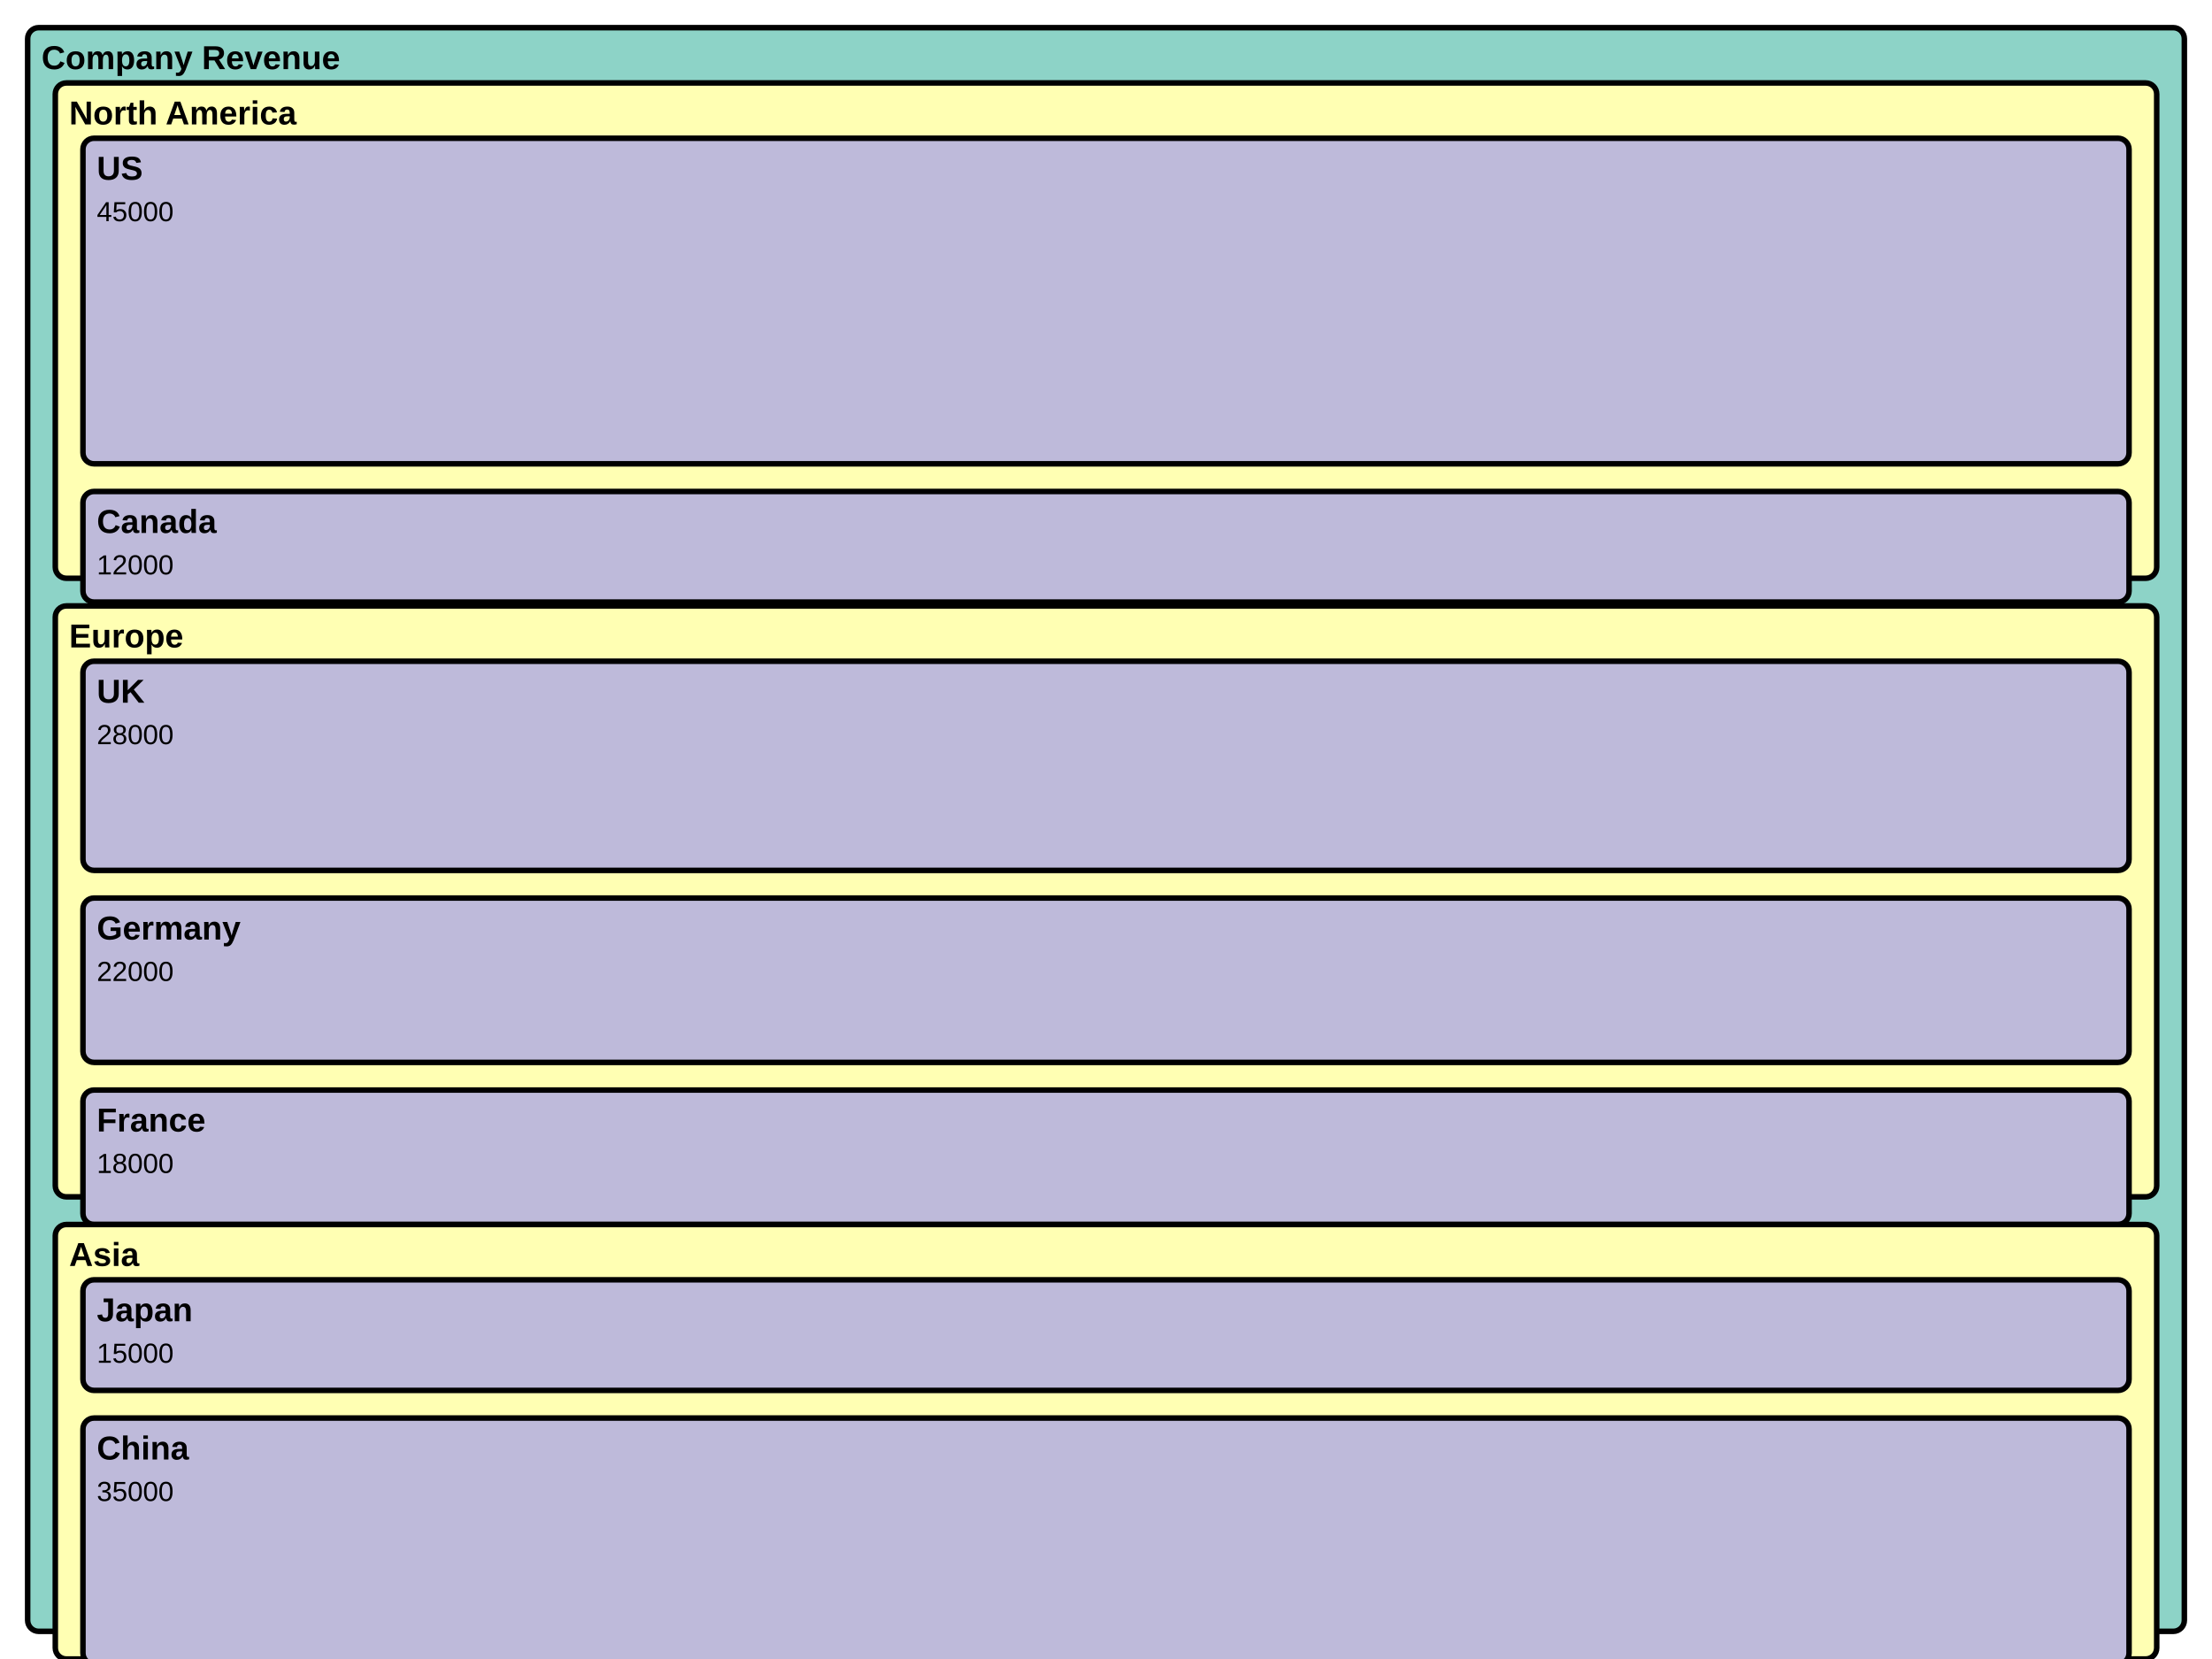
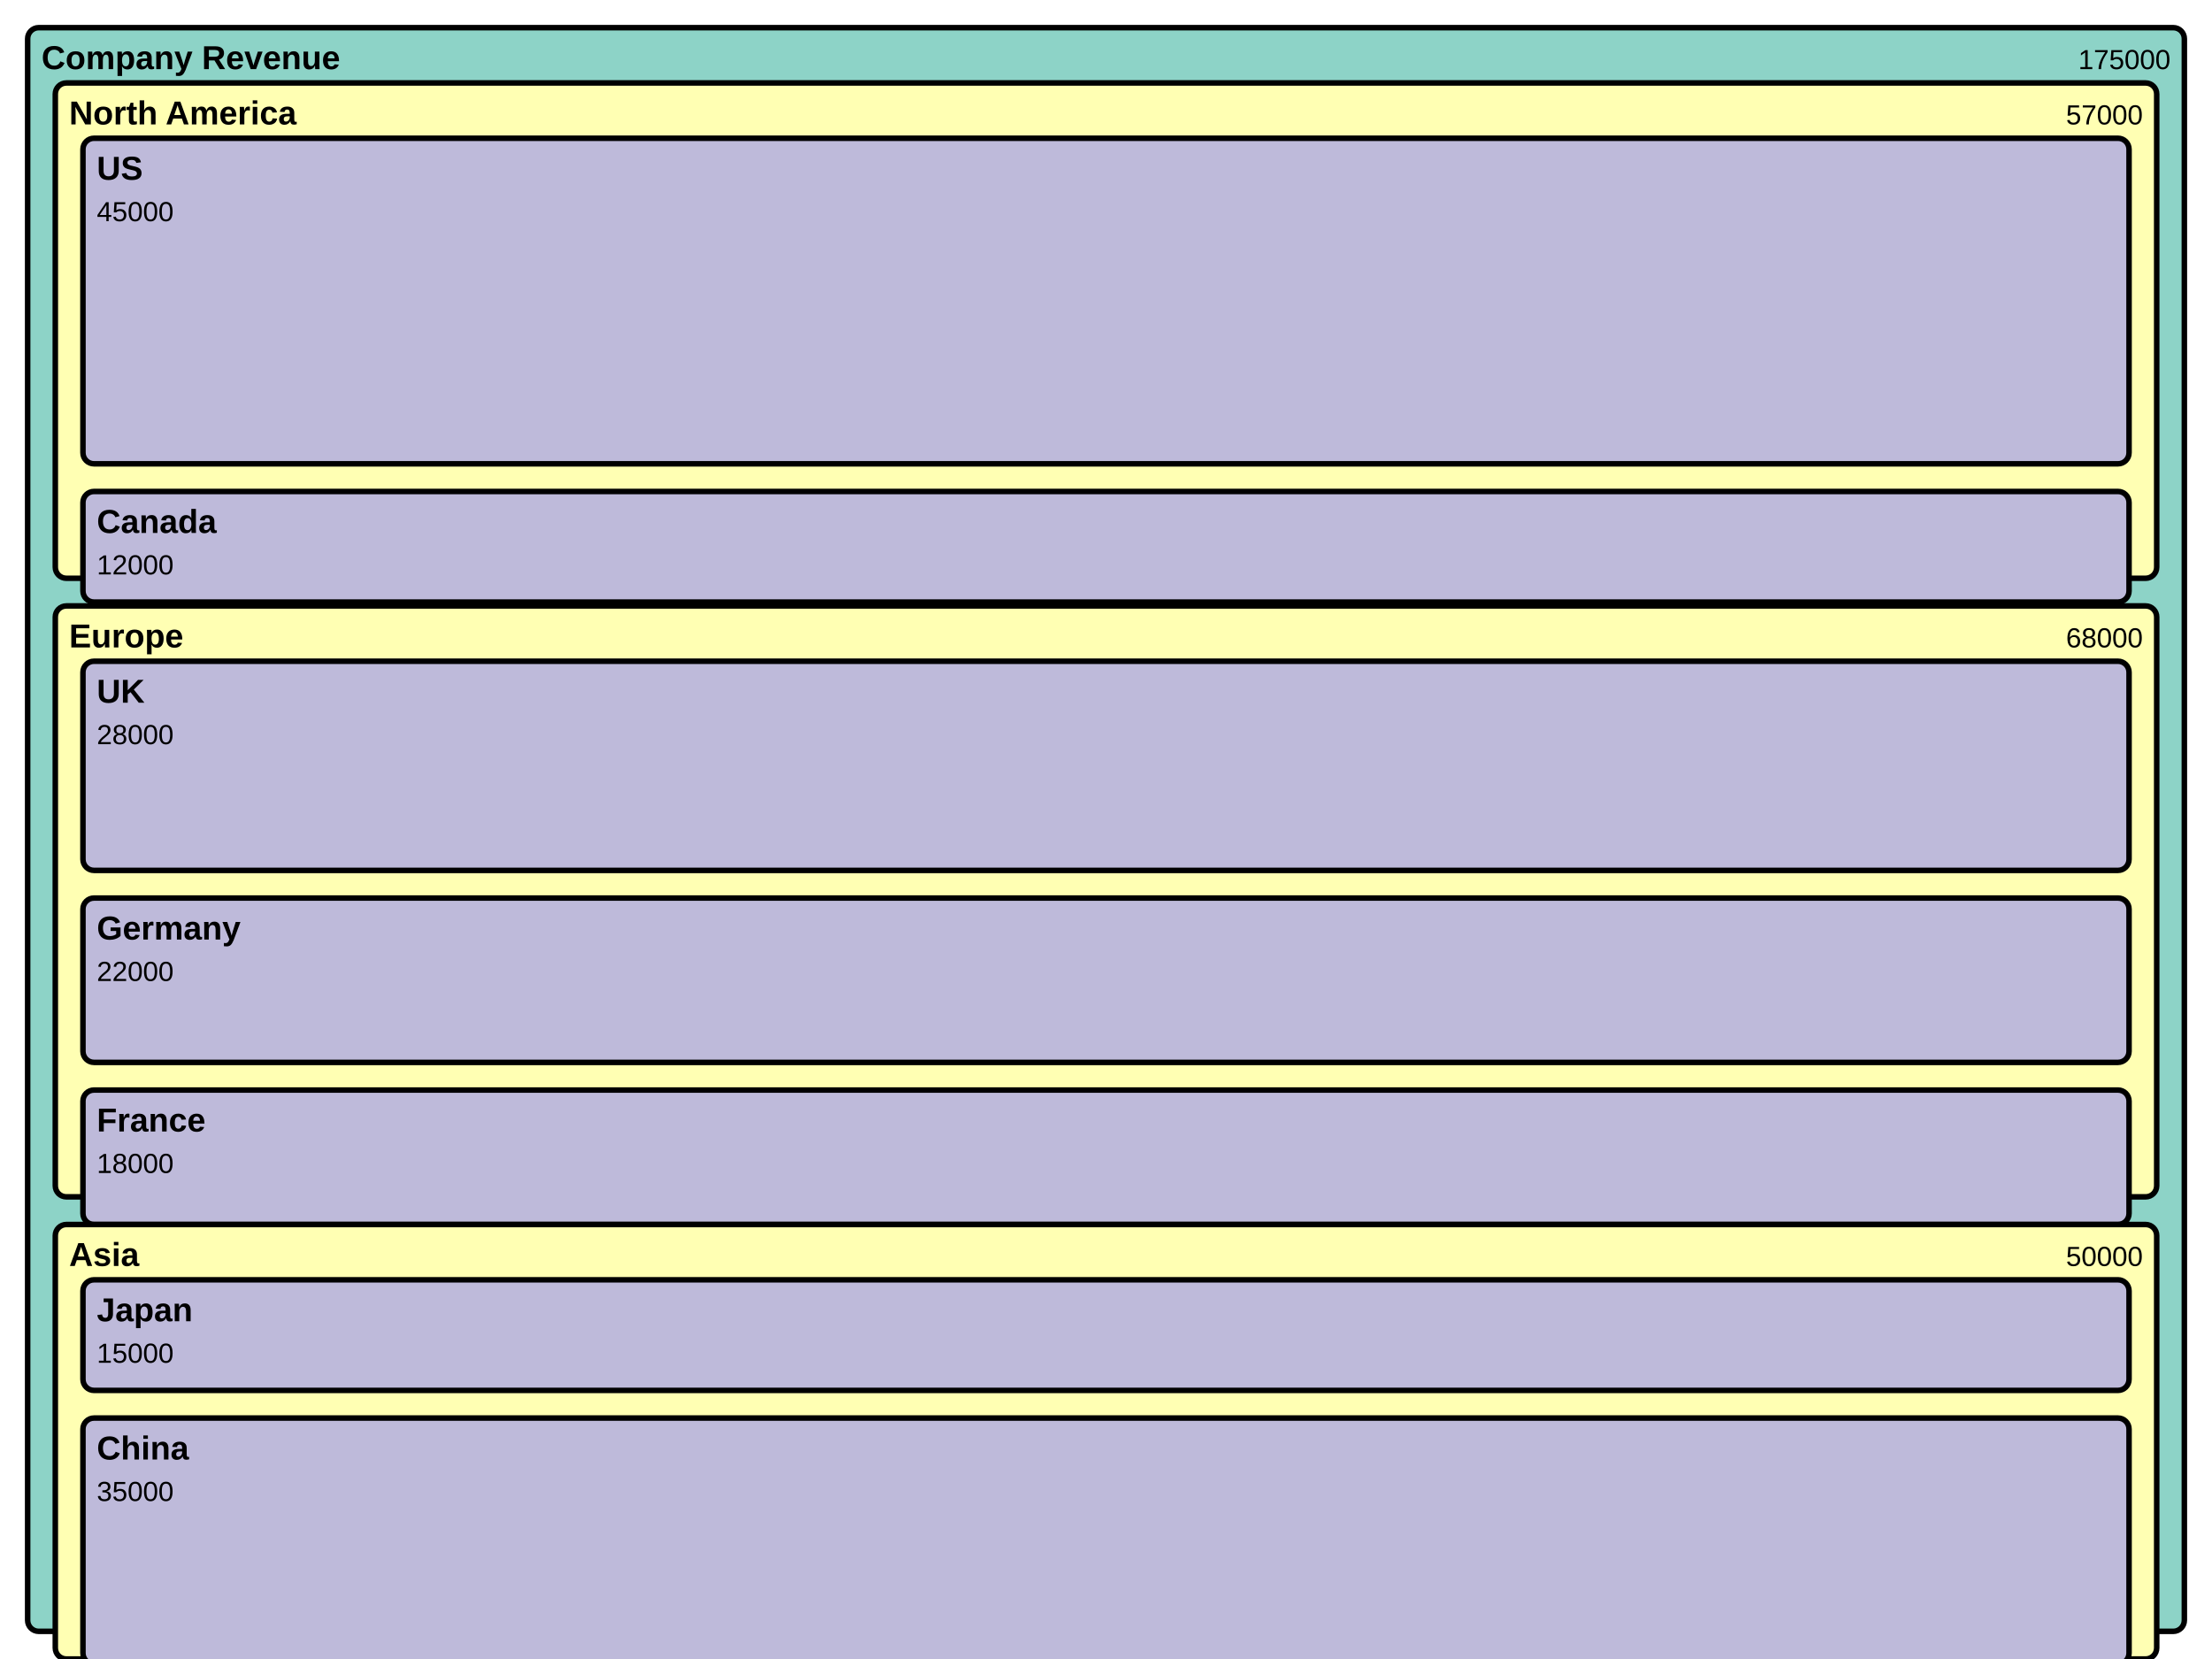
<svg xmlns="http://www.w3.org/2000/svg" width="800.0" height="600.0" viewBox="0 0 800 600" version="1.2" baseProfile="tiny">
  <g>
    <rect fill="#8dd3c7" stroke="#000000" stroke-width="2" x="10.0" y="10.0" width="780.0" height="580.0" rx="4.0" ry="4.0" />
    <text fill="#000000" x="15.0" y="25.0" font-family="Arial, Helvetica, sans-serif" font-size="12" font-weight="bold">Company Revenue</text>
+     <text fill="#000000" x="785.0" y="25.0" text-anchor="end" font-family="Arial, Helvetica, sans-serif" font-size="10">175000</text>
    <g>
      <rect fill="#ffffb3" stroke="#000000" stroke-width="2" x="20.0" y="30.0" width="760.0" height="179.143" rx="4.0" ry="4.0" />
      <text fill="#000000" x="25.0" y="45.0" font-family="Arial, Helvetica, sans-serif" font-size="12" font-weight="bold">North America</text>
+       <text fill="#000000" x="775.0" y="45.0" text-anchor="end" font-family="Arial, Helvetica, sans-serif" font-size="10">57000</text>
      <g>
        <rect fill="#bebada" stroke="#000000" stroke-width="2" x="30.0" y="50.0" width="740.0" height="117.744" rx="4.0" ry="4.0" />
        <text fill="#000000" x="35.0" y="65.0" font-family="Arial, Helvetica, sans-serif" font-size="12" font-weight="bold">US</text>
        <text fill="#000000" x="35.0" y="80.0" font-family="Arial, Helvetica, sans-serif" font-size="10">45000</text>
      </g>
      <g>
        <rect fill="#bebada" stroke="#000000" stroke-width="2" x="30.0" y="177.744" width="740.0" height="40.0" rx="4.0" ry="4.0" />
        <text fill="#000000" x="35.0" y="192.744" font-family="Arial, Helvetica, sans-serif" font-size="12" font-weight="bold">Canada</text>
        <text fill="#000000" x="35.0" y="207.744" font-family="Arial, Helvetica, sans-serif" font-size="10">12000</text>
      </g>
    </g>
    <g>
      <rect fill="#ffffb3" stroke="#000000" stroke-width="2" x="20.0" y="219.143" width="760.0" height="213.714" rx="4.0" ry="4.0" />
      <text fill="#000000" x="25.0" y="234.143" font-family="Arial, Helvetica, sans-serif" font-size="12" font-weight="bold">Europe</text>
+       <text fill="#000000" x="775.0" y="234.143" text-anchor="end" font-family="Arial, Helvetica, sans-serif" font-size="10">68000</text>
      <g>
        <rect fill="#bebada" stroke="#000000" stroke-width="2" x="30.0" y="239.143" width="740.0" height="75.647" rx="4.0" ry="4.0" />
        <text fill="#000000" x="35.0" y="254.143" font-family="Arial, Helvetica, sans-serif" font-size="12" font-weight="bold">UK</text>
        <text fill="#000000" x="35.0" y="269.143" font-family="Arial, Helvetica, sans-serif" font-size="10">28000</text>
      </g>
      <g>
        <rect fill="#bebada" stroke="#000000" stroke-width="2" x="30.0" y="324.79" width="740.0" height="59.437" rx="4.0" ry="4.0" />
        <text fill="#000000" x="35.0" y="339.79" font-family="Arial, Helvetica, sans-serif" font-size="12" font-weight="bold">Germany</text>
        <text fill="#000000" x="35.0" y="354.79" font-family="Arial, Helvetica, sans-serif" font-size="10">22000</text>
      </g>
      <g>
        <rect fill="#bebada" stroke="#000000" stroke-width="2" x="30.0" y="394.227" width="740.0" height="48.63" rx="4.0" ry="4.0" />
        <text fill="#000000" x="35.0" y="409.227" font-family="Arial, Helvetica, sans-serif" font-size="12" font-weight="bold">France</text>
        <text fill="#000000" x="35.0" y="424.227" font-family="Arial, Helvetica, sans-serif" font-size="10">18000</text>
      </g>
    </g>
    <g>
      <rect fill="#ffffb3" stroke="#000000" stroke-width="2" x="20.0" y="442.857" width="760.0" height="157.143" rx="4.0" ry="4.0" />
      <text fill="#000000" x="25.0" y="457.857" font-family="Arial, Helvetica, sans-serif" font-size="12" font-weight="bold">Asia</text>
+       <text fill="#000000" x="775.0" y="457.857" text-anchor="end" font-family="Arial, Helvetica, sans-serif" font-size="10">50000</text>
      <g>
        <rect fill="#bebada" stroke="#000000" stroke-width="2" x="30.0" y="462.857" width="740.0" height="40.0" rx="4.0" ry="4.0" />
        <text fill="#000000" x="35.0" y="477.857" font-family="Arial, Helvetica, sans-serif" font-size="12" font-weight="bold">Japan</text>
        <text fill="#000000" x="35.0" y="492.857" font-family="Arial, Helvetica, sans-serif" font-size="10">15000</text>
      </g>
      <g>
        <rect fill="#bebada" stroke="#000000" stroke-width="2" x="30.0" y="512.857" width="740.0" height="89" rx="4.0" ry="4.0" />
        <text fill="#000000" x="35.0" y="527.857" font-family="Arial, Helvetica, sans-serif" font-size="12" font-weight="bold">China</text>
        <text fill="#000000" x="35.0" y="542.857" font-family="Arial, Helvetica, sans-serif" font-size="10">35000</text>
      </g>
    </g>
  </g>
</svg>
